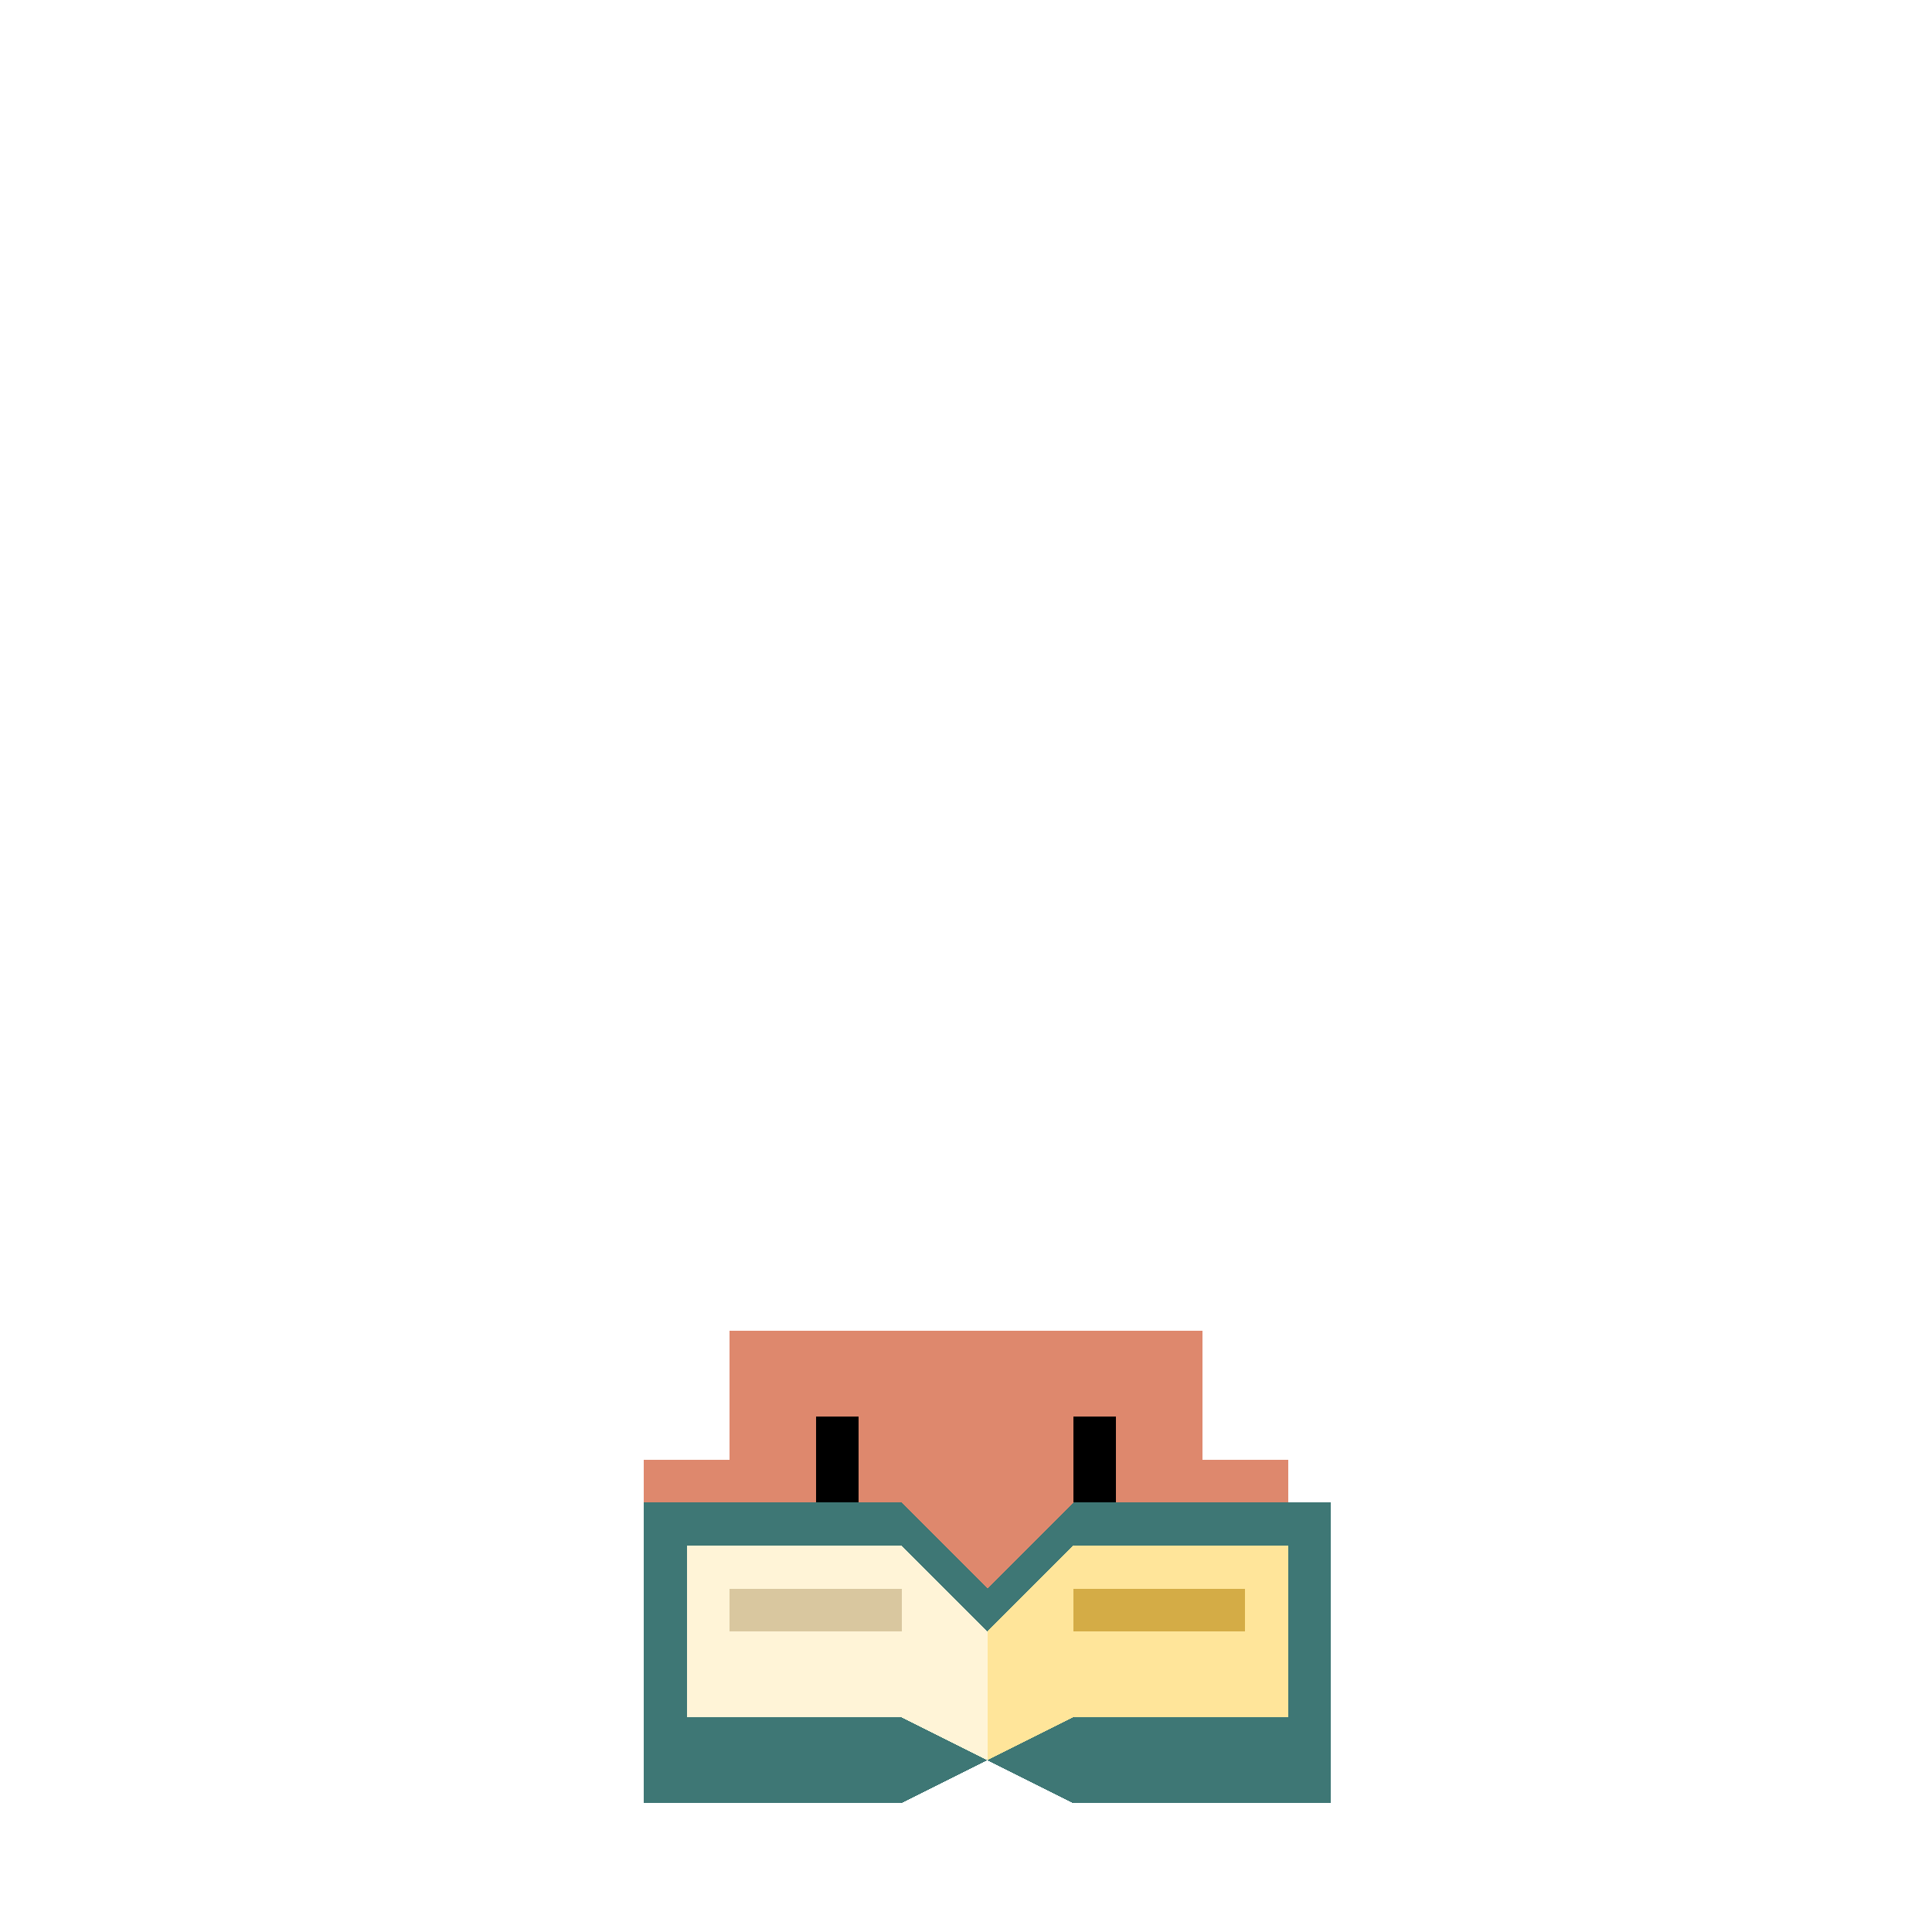
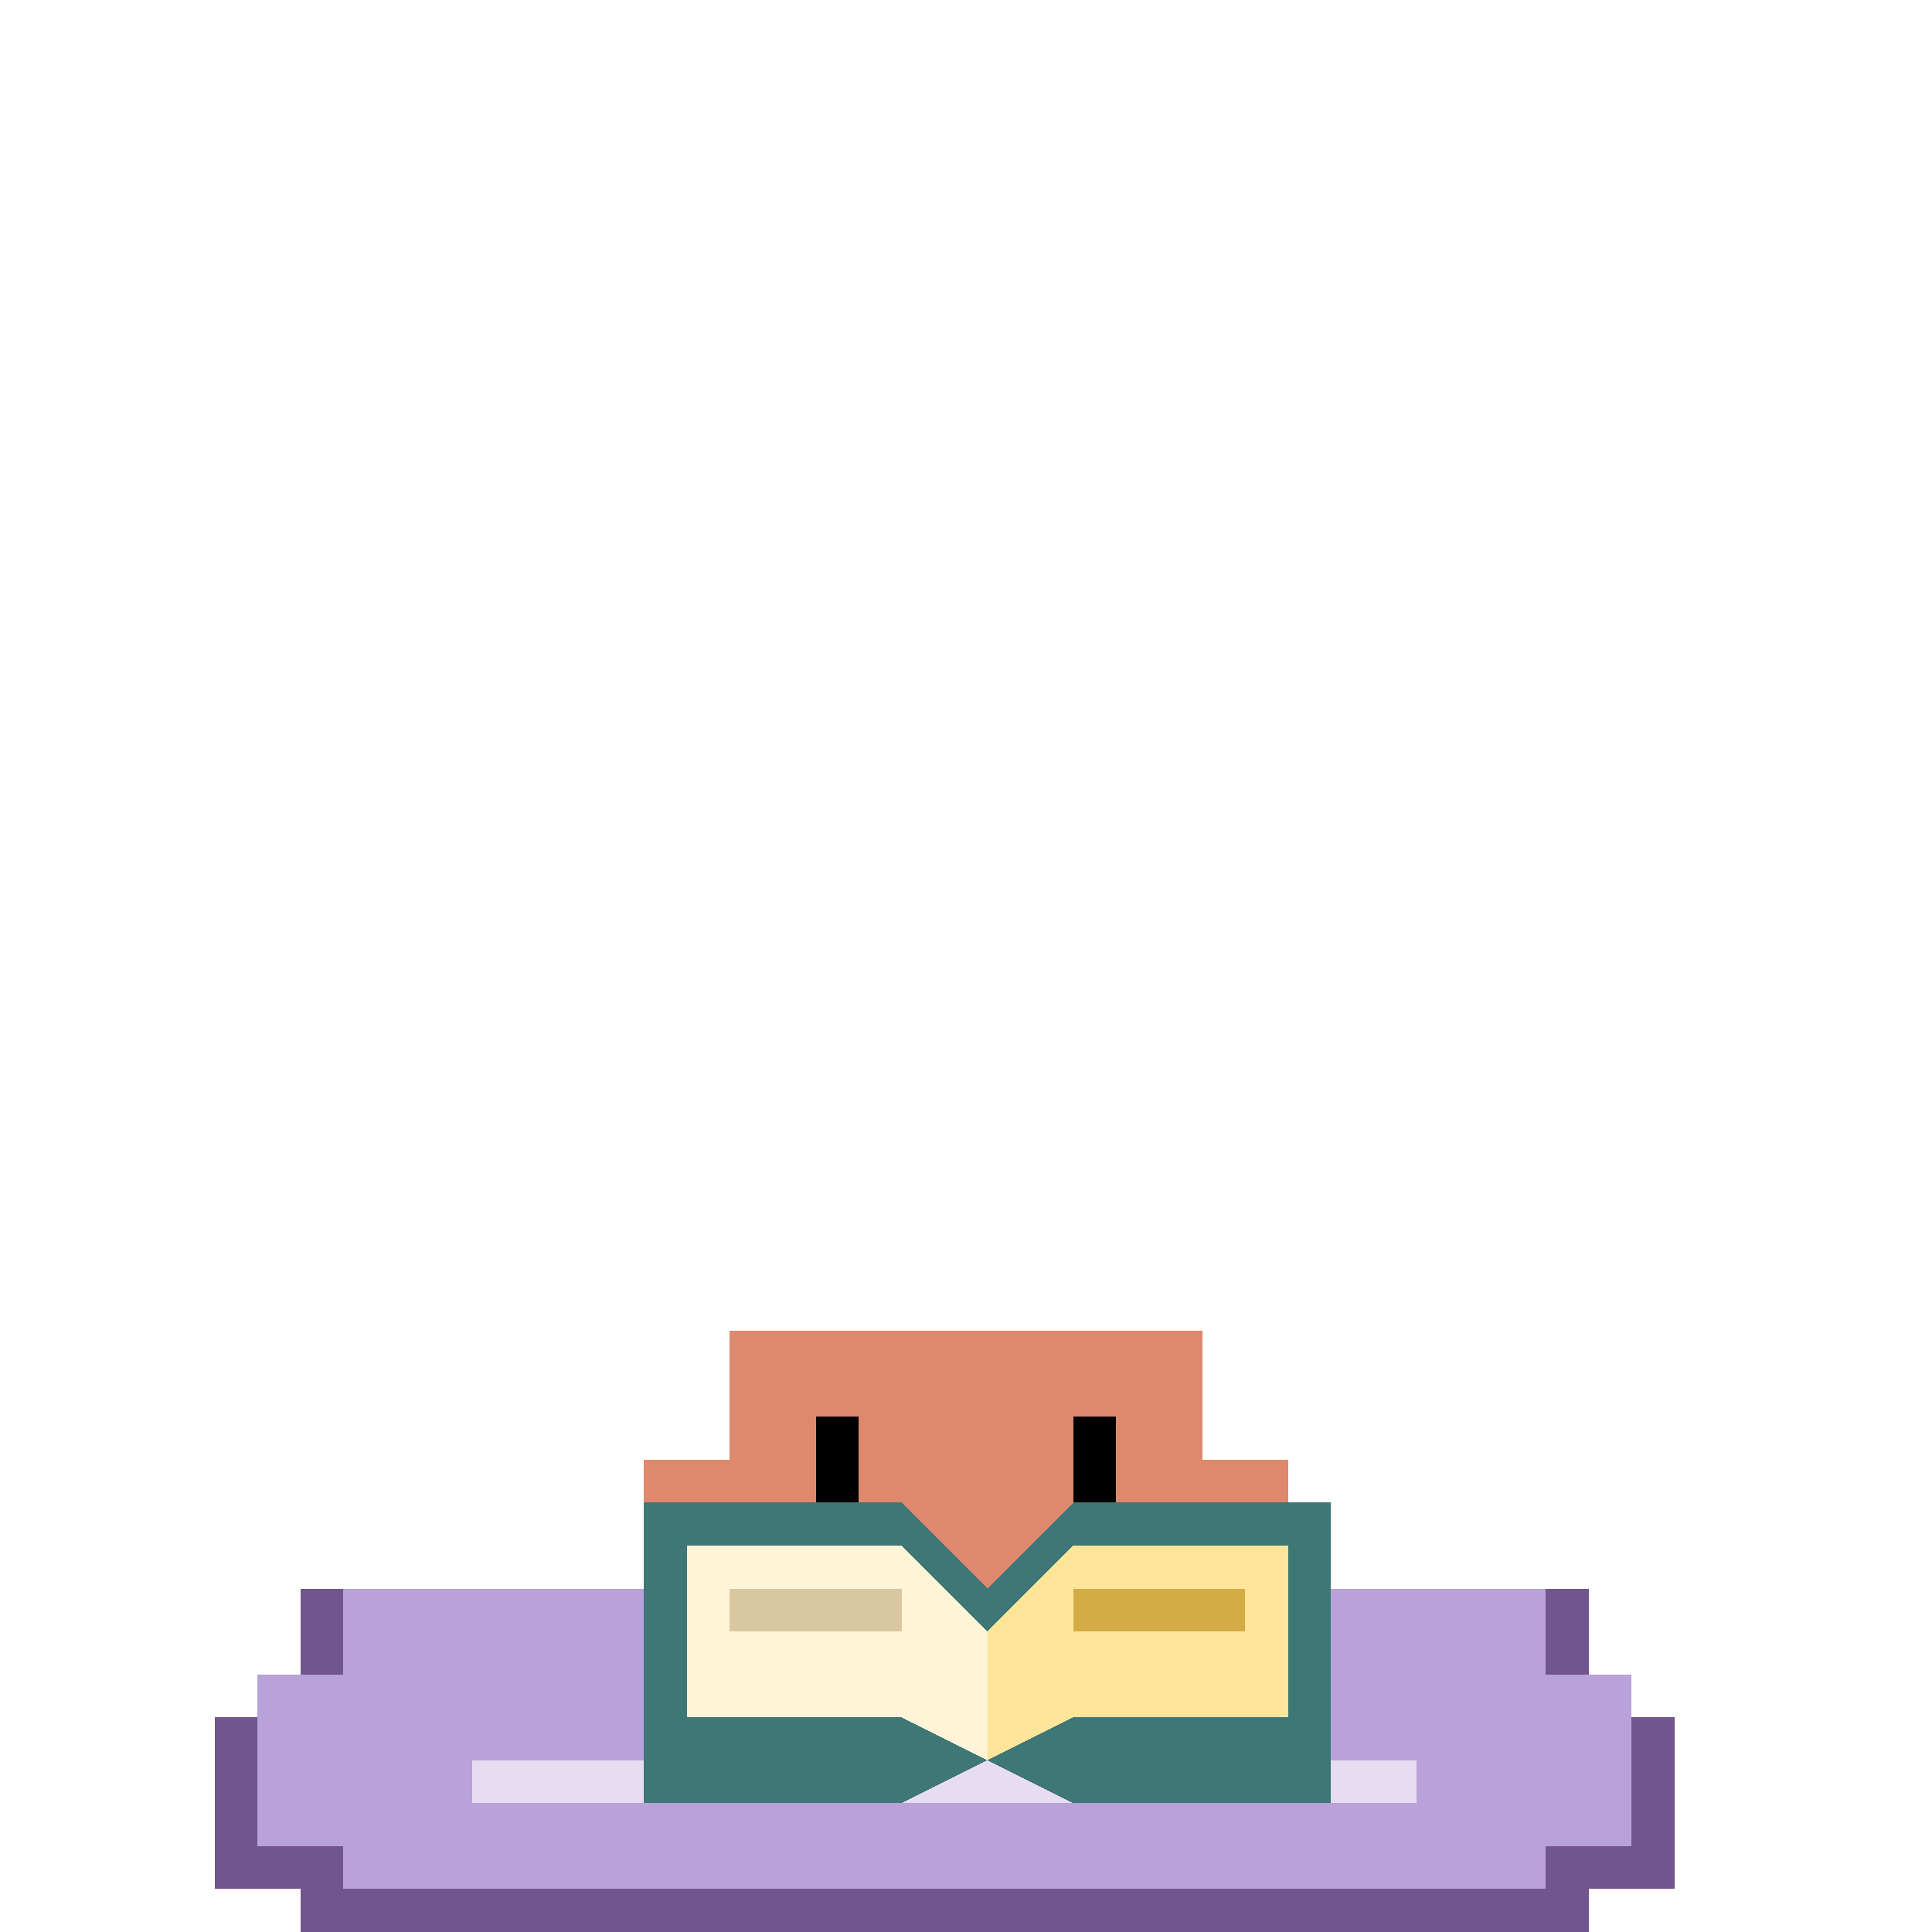
<svg xmlns="http://www.w3.org/2000/svg" class="state-reading" viewBox="-15 -25 45 45" width="500" height="500" shape-rendering="crispEdges">
+   <g class="reading-rug">
+     <path d="M-8 12H22V15H24V19H22V20H-8V19H-10V15H-8Z" fill="#72558F" />
+     <path d="M-7 12H21V14H23V18H21V19H-7V18H-9V14H-7Z" fill="#B9A1D9" />
+     <rect x="-4" y="16" width="22" height="1" fill="#E7DCF2" />
+   </g>
  <g class="actor motion">
    <g fill="#DE886D">
      <rect id="outer-left-leg" x="3" y="13" width="1" height="2" />
      <rect id="inner-left-leg" x="5" y="13" width="1" height="2" />
      <rect id="inner-right-leg" x="9" y="13" width="1" height="2" />
      <rect id="outer-right-leg" x="11" y="13" width="1" height="2" />
      <rect id="torso" x="2" y="6" width="11" height="7" />
      <g class="left-claw motion">
        <rect id="left-arm" x="0" y="9" width="2" height="2" />
      </g>
      <g class="right-claw motion">
        <rect id="right-arm" x="13" y="9" width="2" height="2" />
      </g>
    </g>
    <g class="eyes motion blink" fill="#000">
      <rect id="left-eye" x="4" y="8" width="1" height="2" />
      <rect id="right-eye" x="10" y="8" width="1" height="2" />
    </g>
  </g>
  <g class="book motion">
    <path d="M0 10H6L8 12L10 10H16V17H10L8 16L6 17H0Z" fill="#3E7775" />
    <path d="M1 11H6L8 13V16L6 15H1Z" fill="#FFF4D7" />
    <path d="M8 13L10 11H15V15H10L8 16Z" fill="#FFF4D7" />
    <rect x="2" y="12" width="4" height="1" fill="#D9C79F" />
    <rect x="10" y="12" width="4" height="1" fill="#D9C79F" />
    <g class="page motion">
      <path d="M8 13L10 11H15V15H10L8 16Z" fill="#FFE59A" />
      <rect x="10" y="12" width="4" height="1" fill="#D4AC46" />
    </g>
  </g>
</svg>
